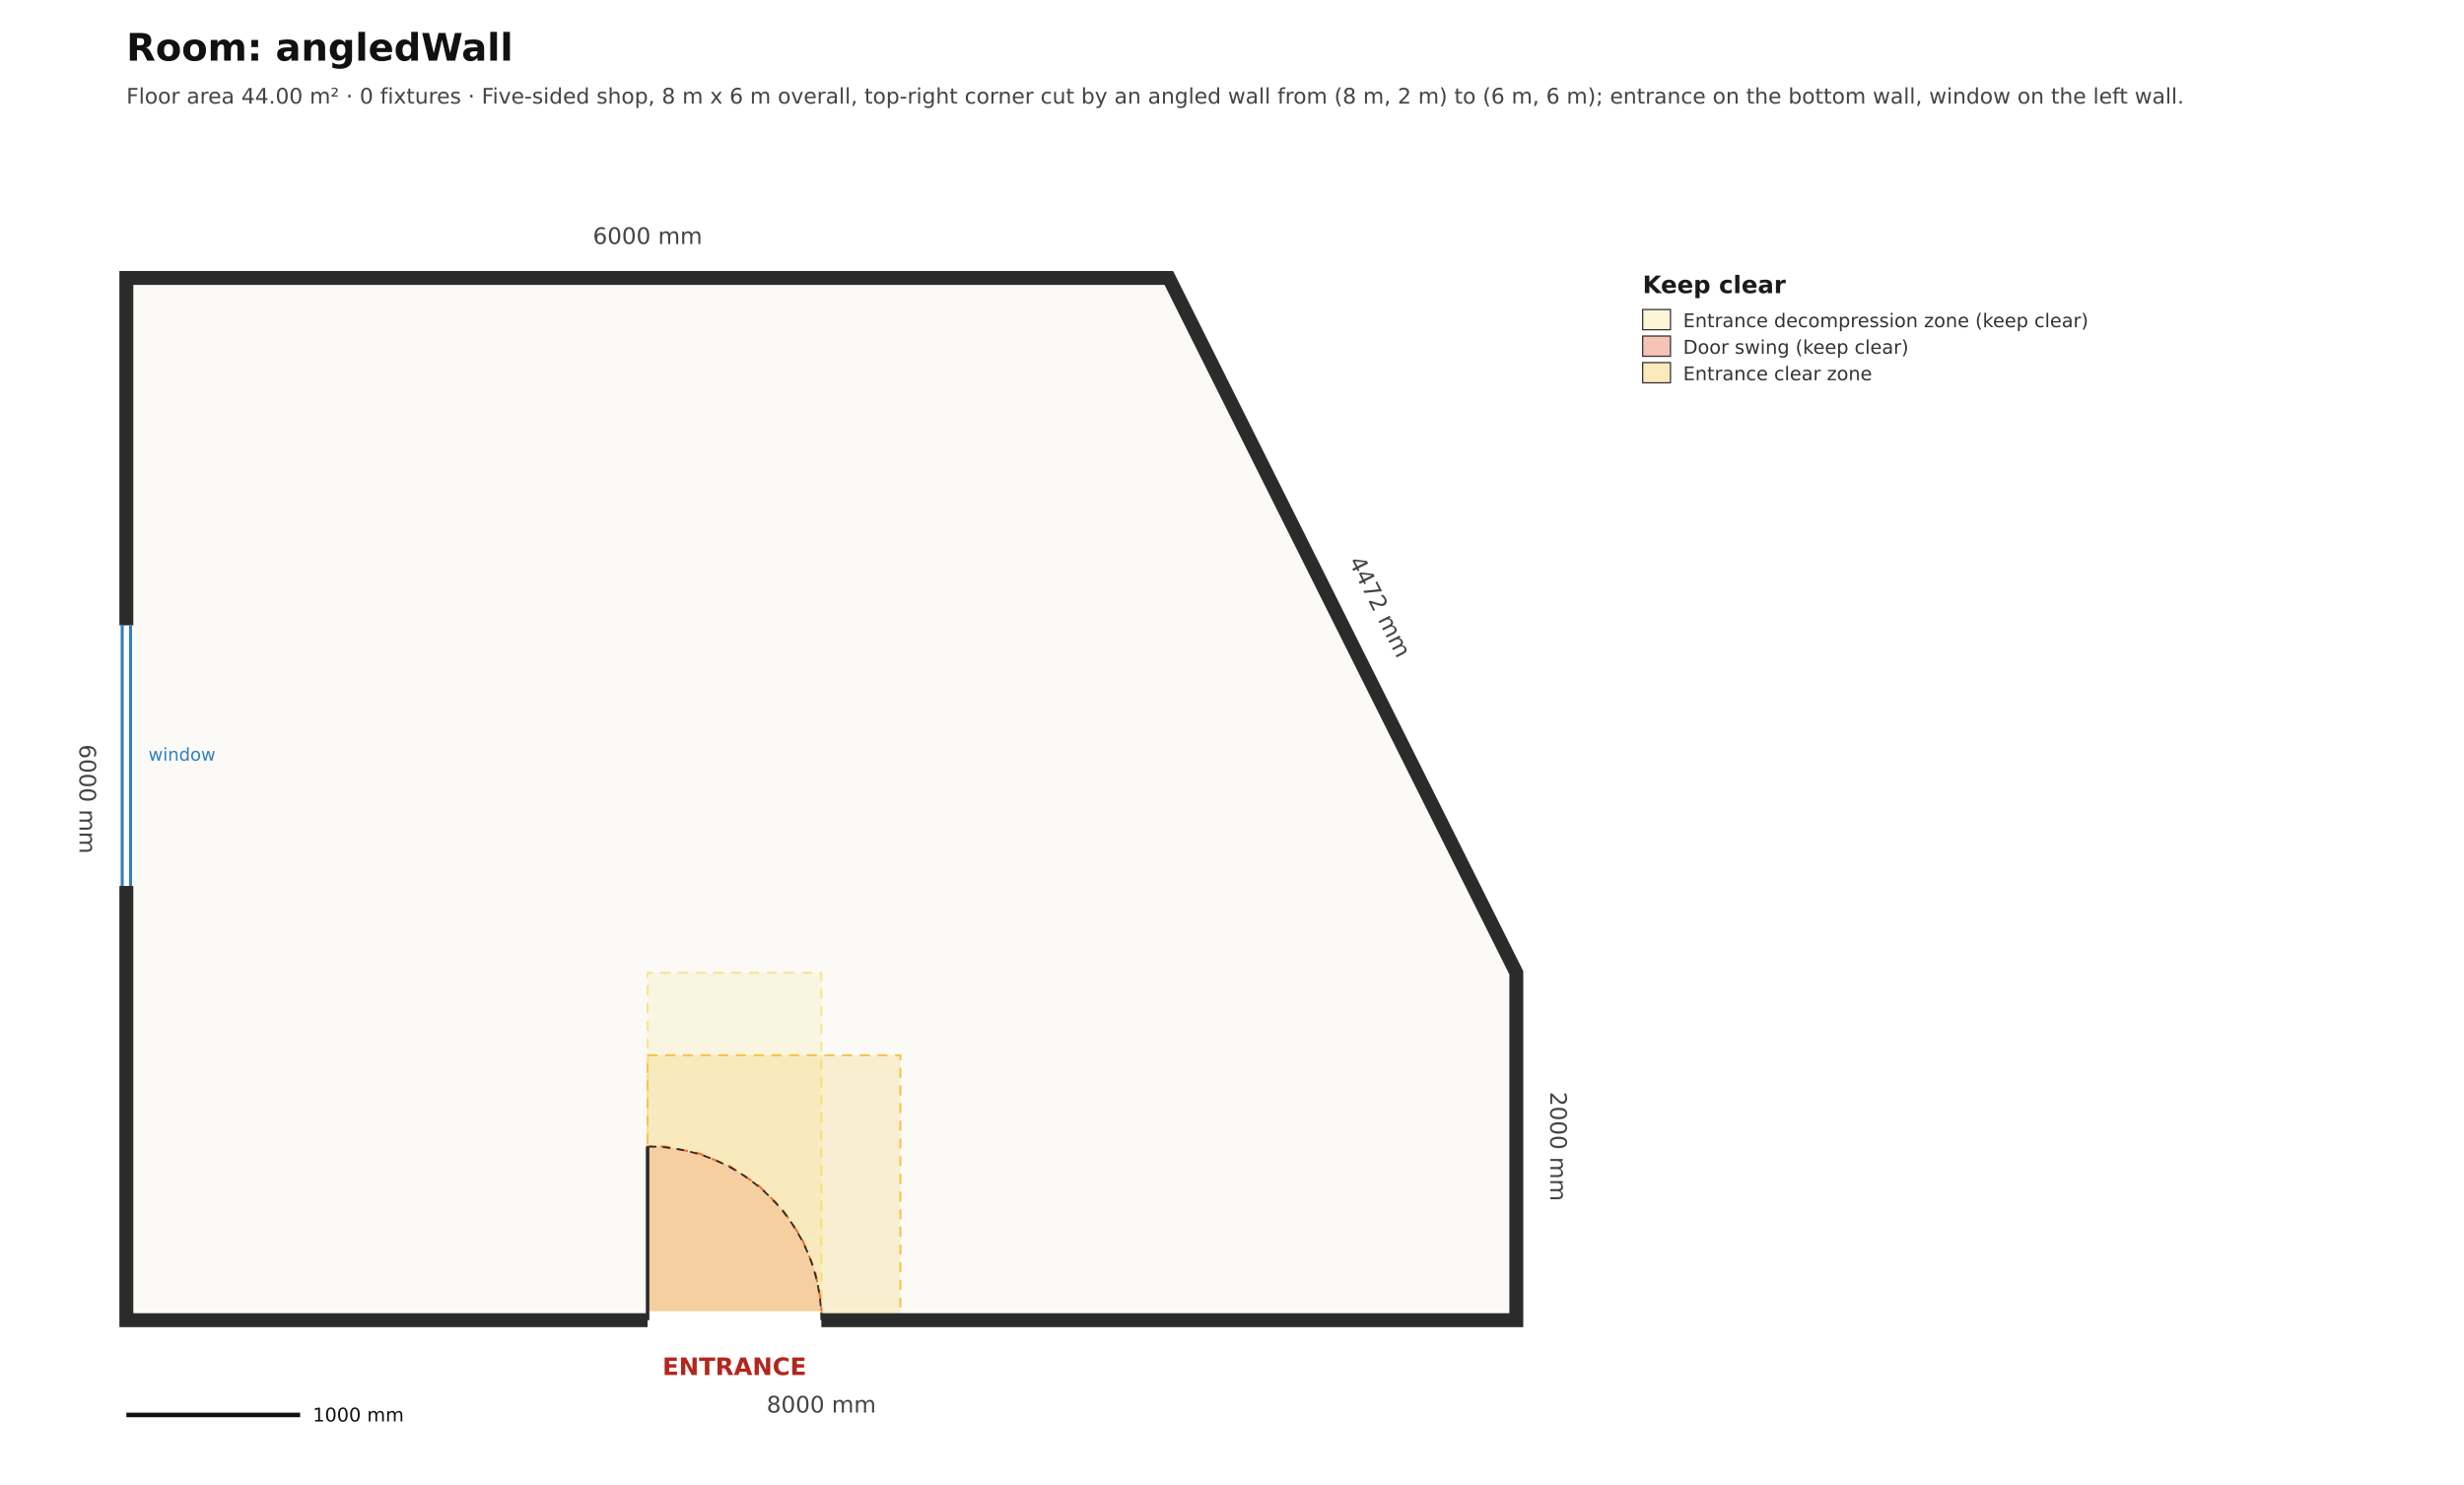
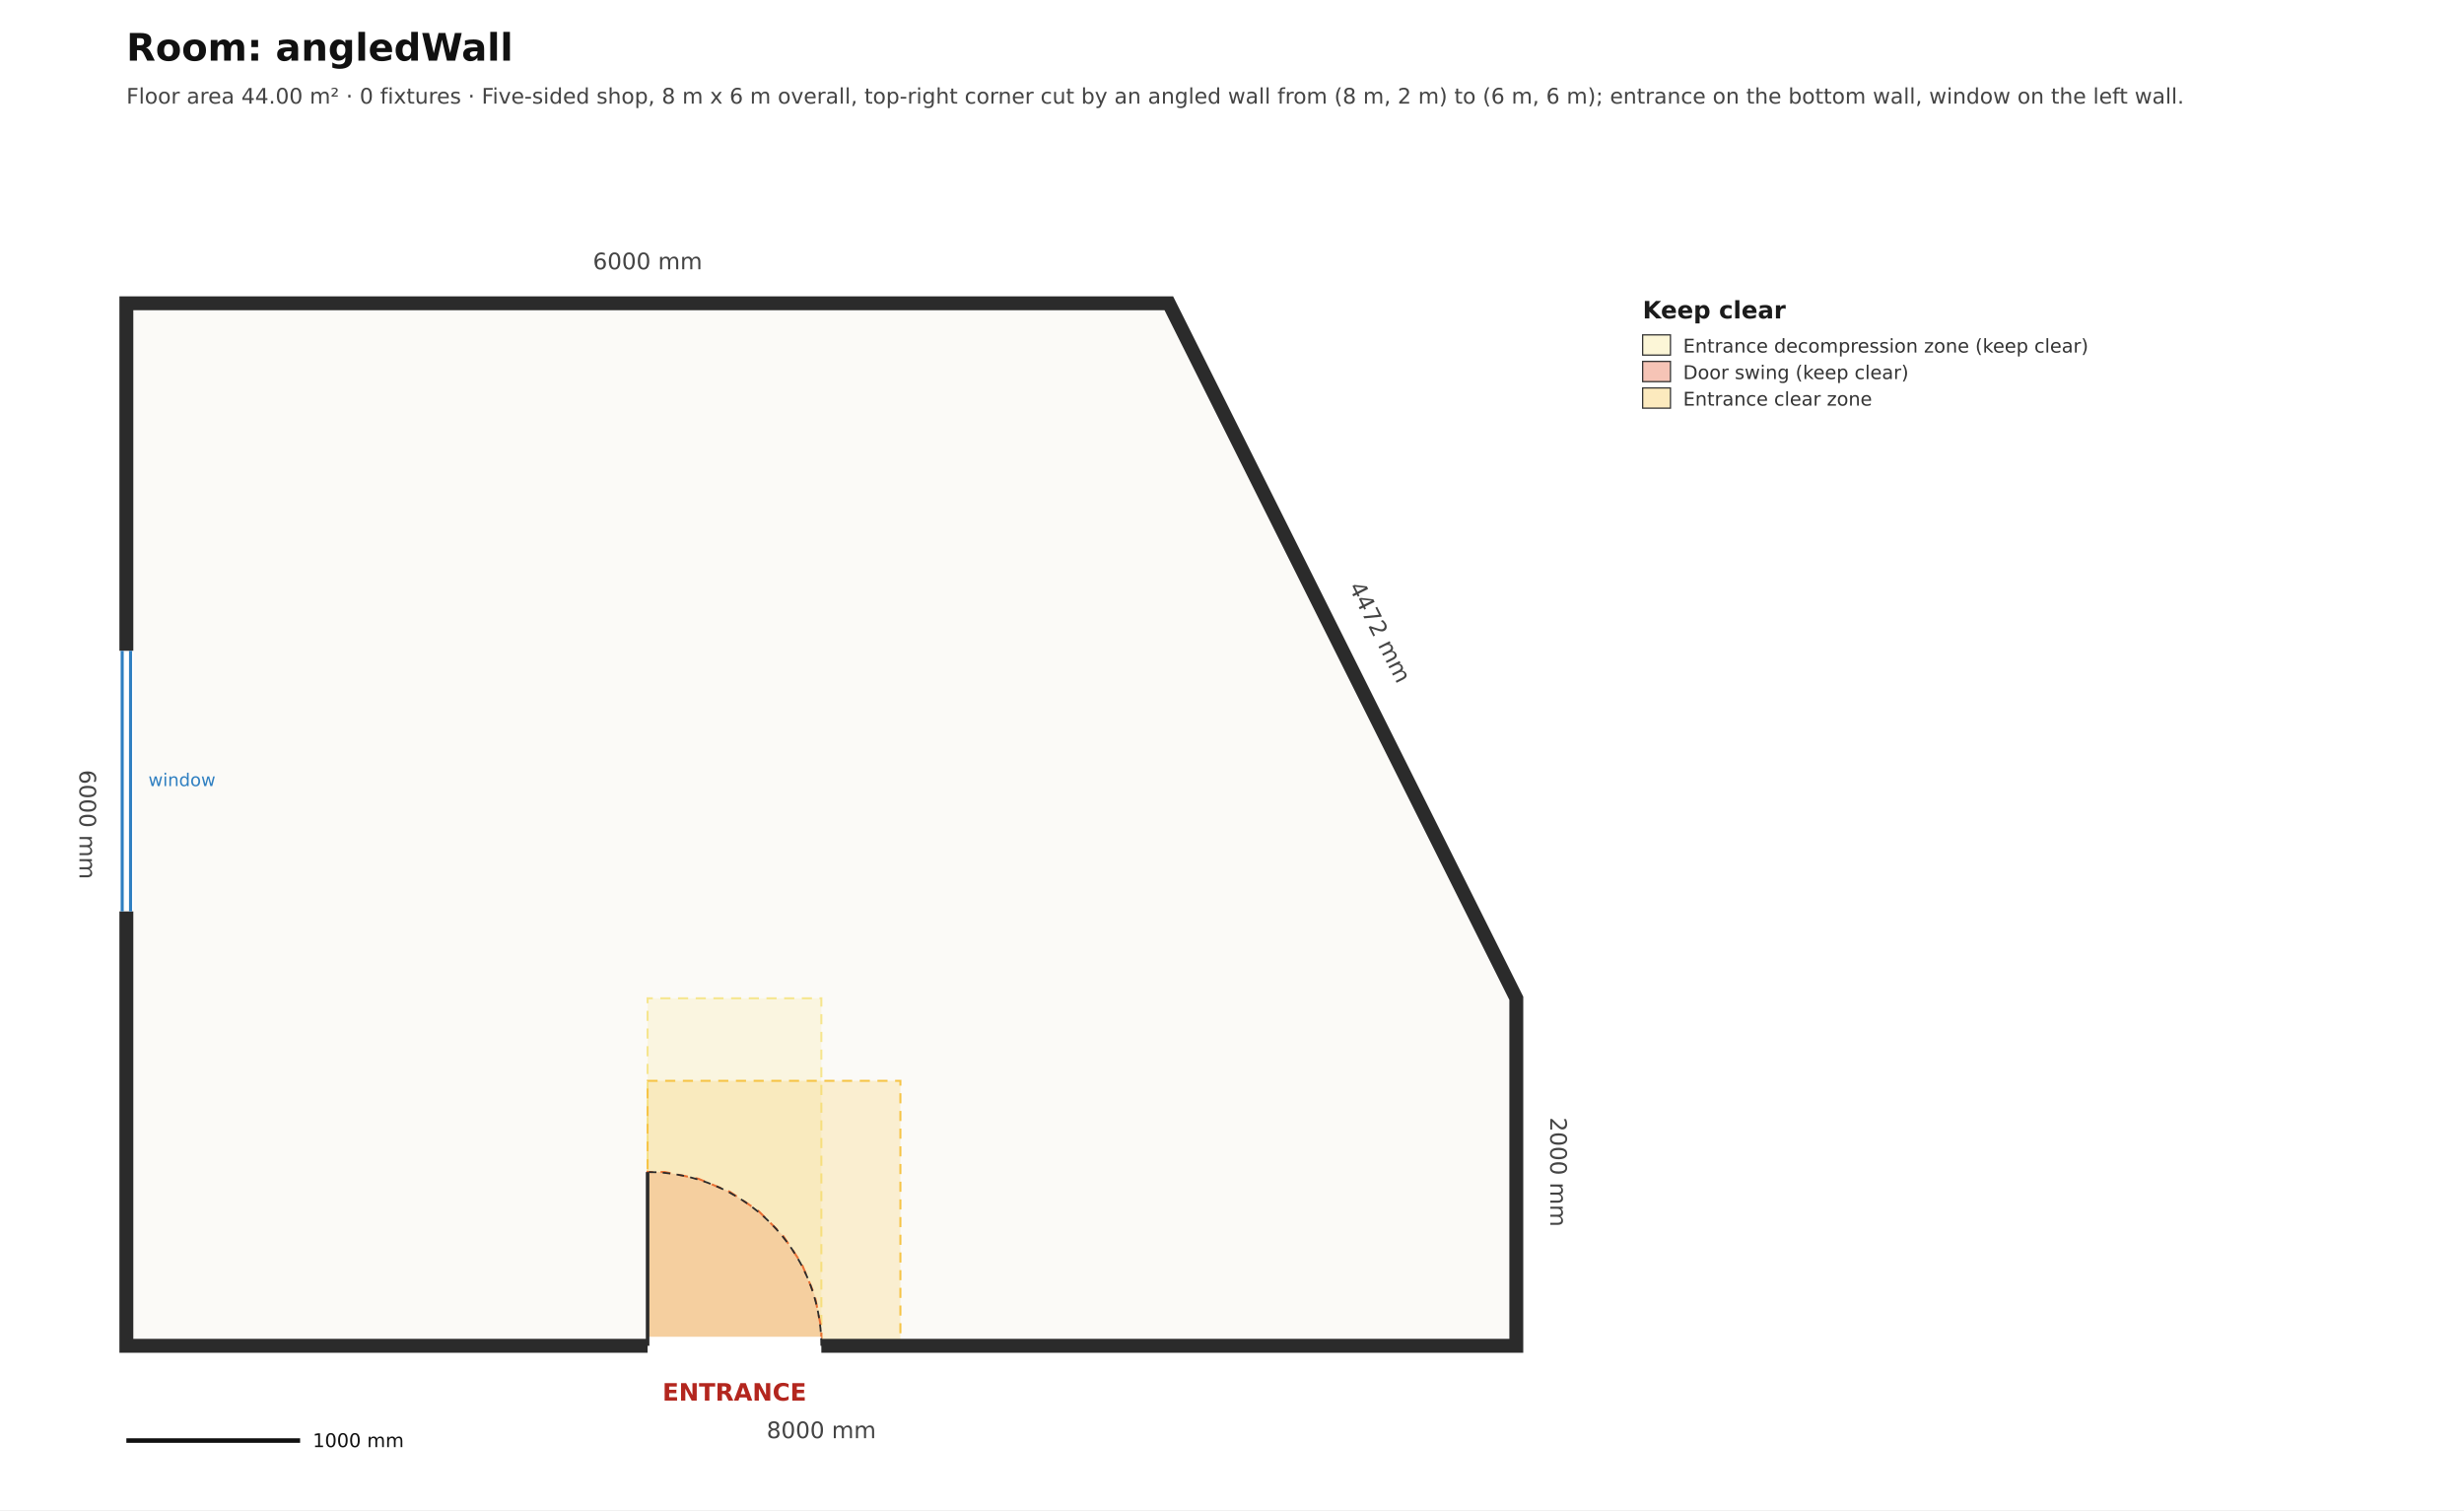
- <svg xmlns="http://www.w3.org/2000/svg" viewBox="0 0 14181.8 8545.5" width="14181.8mm" height="8545.5mm" font-family="DejaVu Sans, Arial, sans-serif">
-   <rect x="0" y="0" width="14181.8" height="8545.5" fill="#ffffff" />
+ <svg xmlns="http://www.w3.org/2000/svg" viewBox="0 0 14181.8 8690.9" width="14181.8mm" height="8690.9mm" font-family="DejaVu Sans, Arial, sans-serif">
+   <rect x="0" y="0" width="14181.8" height="8690.9" fill="#ffffff" />
  <text x="727.3" y="349.1" font-size="218.2" font-weight="bold" fill="#111111">Room: angledWall</text>
  <text x="727.3" y="596.4" font-size="123.6" fill="#444444">Floor area 44.00 m²  ·  0 fixtures  ·  Five-sided shop, 8 m x 6 m overall, top-right corner cut by an angled wall from (8 m, 2 m) to (6 m, 6 m); entrance on the bottom wall, window on the left wall.</text>
-   <polygon data-role="room-outline" data-plan-points="0.000,0.000 8000.000,0.000 8000.000,2000.000 6000.000,6000.000 0.000,6000.000" points="727.273,7600.000 8727.273,7600.000 8727.273,5600.000 6727.273,1600.000 727.273,1600.000" fill="#fbfaf7" stroke="none" />
-   <polygon data-zone-id="entrance:decompression" points="3727.3,7600.0 4727.3,7600.0 4727.3,5600.0 3727.3,5600.0" fill="#f6e58d" fill-opacity="0.22" stroke="#f6e58d" stroke-width="11.6" stroke-dasharray="58.2 43.6" />
-   <polygon data-zone-id="entrance:door-swing" points="3727.3,7600.0 4727.3,7600.0 4727.3,7501.5 4688.8,7308.3 4613.5,7126.3 4504.0,6962.5 4364.7,6823.2 4201.0,6713.8 4019.0,6638.4 3825.8,6600.0 3727.3,6600.0" fill="#e4572e" fill-opacity="0.22" stroke="#e4572e" stroke-width="11.6" stroke-dasharray="58.2 43.6" />
-   <polygon data-zone-id="entrance:entrance-clear" points="3727.3,7600.0 5182.3,7600.0 5182.3,6075.0 3727.3,6075.0" fill="#f6c445" fill-opacity="0.22" stroke="#f6c445" stroke-width="11.6" stroke-dasharray="58.2 43.6" />
-   <polygon points="727.3,7600.0 8727.3,7600.0 8727.3,5600.0 6727.3,1600.0 727.3,1600.0" fill="none" stroke="#2b2b2b" stroke-width="80.0" stroke-linejoin="miter" />
-   <line data-door-id="entrance" x1="3727.3" y1="7600.0" x2="4727.3" y2="7600.0" stroke="#ffffff" stroke-width="104.0" />
-   <line x1="3727.3" y1="7600.0" x2="3727.3" y2="6600.0" stroke="#2b2b2b" stroke-width="20.4" />
-   <path d="M 4727.3 7600.0 A 1000.0 1000.0 0 0 0 3727.3 6600.0" fill="none" stroke="#2b2b2b" stroke-width="10.2" stroke-dasharray="43.6 36.4" />
-   <text x="4227.3" y="7876.4" font-size="138.2" font-weight="bold" fill="#b3261e" text-anchor="middle" dominant-baseline="middle">ENTRANCE</text>
-   <line x1="727.3" y1="3600.0" x2="727.3" y2="5100.0" stroke="#ffffff" stroke-width="88.0" />
-   <line data-window-id="window-1" x1="703.3" y1="3600.0" x2="703.3" y2="5100.0" stroke="#2f7fc1" stroke-width="17.5" />
-   <line data-window-id="window-1" x1="751.3" y1="3600.0" x2="751.3" y2="5100.0" stroke="#2f7fc1" stroke-width="17.5" />
-   <text x="1047.3" y="4350.0" font-size="101.8" fill="#2f7fc1" text-anchor="middle" dominant-baseline="middle">window</text>
-   <text data-wall-index="0" data-length-um="8000000" x="4727.3" y="8094.5" font-size="130.9" fill="#444444" text-anchor="middle" dominant-baseline="middle" transform="rotate(0.0 4727.3 8094.5)">8000 mm</text>
-   <text data-wall-index="1" data-length-um="2000000" x="8960.0" y="6600.0" font-size="130.9" fill="#444444" text-anchor="middle" dominant-baseline="middle" transform="rotate(90.0 8960.0 6600.0)">2000 mm</text>
-   <text data-wall-index="2" data-length-um="4472136" x="7935.4" y="3495.9" font-size="130.9" fill="#444444" text-anchor="middle" dominant-baseline="middle" transform="rotate(63.4 7935.4 3495.9)">4472 mm</text>
-   <text data-wall-index="3" data-length-um="6000000" x="3727.3" y="1367.3" font-size="130.9" fill="#444444" text-anchor="middle" dominant-baseline="middle" transform="rotate(0.0 3727.3 1367.3)">6000 mm</text>
-   <text data-wall-index="4" data-length-um="6000000" x="494.5" y="4600.0" font-size="130.9" fill="#444444" text-anchor="middle" dominant-baseline="middle" transform="rotate(90.0 494.5 4600.0)">6000 mm</text>
-   <line x1="727.3" y1="8145.5" x2="1727.3" y2="8145.5" stroke="#111111" stroke-width="26.2" />
-   <text x="1800.0" y="8145.5" font-size="109.1" fill="#111111" dominant-baseline="central">1000 mm</text>
-   <text x="9454.5" y="1687.3" font-size="138.2" font-weight="bold" fill="#1b1b1b">Keep clear</text>
-   <rect x="9454.5" y="1781.8" width="160.0" height="116.4" fill="#f6e58d" fill-opacity="0.35" stroke="#333333" stroke-width="7.3" />
-   <text x="9687.3" y="1883.6" font-size="109.1" fill="#333333">Entrance decompression zone (keep clear)</text>
-   <rect x="9454.5" y="1934.5" width="160.0" height="116.4" fill="#e4572e" fill-opacity="0.35" stroke="#333333" stroke-width="7.3" />
-   <text x="9687.3" y="2036.4" font-size="109.1" fill="#333333">Door swing (keep clear)</text>
-   <rect x="9454.5" y="2087.3" width="160.0" height="116.4" fill="#f6c445" fill-opacity="0.35" stroke="#333333" stroke-width="7.3" />
-   <text x="9687.3" y="2189.1" font-size="109.1" fill="#333333">Entrance clear zone</text>
+   <polygon data-role="room-outline" data-plan-points="0.000,0.000 8000.000,0.000 8000.000,2000.000 6000.000,6000.000 0.000,6000.000" points="727.273,7745.455 8727.273,7745.455 8727.273,5745.455 6727.273,1745.455 727.273,1745.455" fill="#fbfaf7" stroke="none" />
+   <polygon data-zone-id="entrance:decompression" points="3727.3,7745.5 4727.3,7745.5 4727.3,5745.5 3727.3,5745.5" fill="#f6e58d" fill-opacity="0.22" stroke="#f6e58d" stroke-width="11.6" stroke-dasharray="58.2 43.6" />
+   <polygon data-zone-id="entrance:door-swing" points="3727.3,7745.5 4727.3,7745.5 4727.3,7647.0 4688.8,7453.8 4613.5,7271.8 4504.0,7108.0 4364.7,6968.7 4201.0,6859.3 4019.0,6783.9 3825.8,6745.5 3727.3,6745.5" fill="#e4572e" fill-opacity="0.22" stroke="#e4572e" stroke-width="11.6" stroke-dasharray="58.2 43.6" />
+   <polygon data-zone-id="entrance:entrance-clear" points="3727.3,7745.5 5182.3,7745.5 5182.3,6220.5 3727.3,6220.5" fill="#f6c445" fill-opacity="0.22" stroke="#f6c445" stroke-width="11.6" stroke-dasharray="58.2 43.6" />
+   <polygon points="727.3,7745.5 8727.3,7745.5 8727.3,5745.5 6727.3,1745.5 727.3,1745.5" fill="none" stroke="#2b2b2b" stroke-width="80.0" stroke-linejoin="miter" />
+   <line data-door-id="entrance" x1="3727.3" y1="7745.5" x2="4727.3" y2="7745.5" stroke="#ffffff" stroke-width="104.0" />
+   <line x1="3727.3" y1="7745.5" x2="3727.3" y2="6745.5" stroke="#2b2b2b" stroke-width="20.4" />
+   <path d="M 4727.3 7745.5 A 1000.0 1000.0 0 0 0 3727.3 6745.5" fill="none" stroke="#2b2b2b" stroke-width="10.2" stroke-dasharray="43.6 36.4" />
+   <text x="4227.3" y="8021.8" font-size="138.2" font-weight="bold" fill="#b3261e" text-anchor="middle" dominant-baseline="middle">ENTRANCE</text>
+   <line x1="727.3" y1="3745.5" x2="727.3" y2="5245.5" stroke="#ffffff" stroke-width="88.0" />
+   <line data-window-id="window-1" x1="703.3" y1="3745.5" x2="703.3" y2="5245.5" stroke="#2f7fc1" stroke-width="17.5" />
+   <line data-window-id="window-1" x1="751.3" y1="3745.5" x2="751.3" y2="5245.5" stroke="#2f7fc1" stroke-width="17.5" />
+   <text x="1047.3" y="4495.5" font-size="101.8" fill="#2f7fc1" text-anchor="middle" dominant-baseline="middle">window</text>
+   <text data-wall-index="0" data-length-um="8000000" x="4727.3" y="8240.0" font-size="130.9" fill="#444444" text-anchor="middle" dominant-baseline="middle" transform="rotate(0.0 4727.3 8240.0)">8000 mm</text>
+   <text data-wall-index="1" data-length-um="2000000" x="8960.0" y="6745.5" font-size="130.9" fill="#444444" text-anchor="middle" dominant-baseline="middle" transform="rotate(90.0 8960.0 6745.5)">2000 mm</text>
+   <text data-wall-index="2" data-length-um="4472136" x="7935.4" y="3641.4" font-size="130.9" fill="#444444" text-anchor="middle" dominant-baseline="middle" transform="rotate(63.4 7935.4 3641.4)">4472 mm</text>
+   <text data-wall-index="3" data-length-um="6000000" x="3727.3" y="1512.7" font-size="130.9" fill="#444444" text-anchor="middle" dominant-baseline="middle" transform="rotate(0.0 3727.3 1512.7)">6000 mm</text>
+   <text data-wall-index="4" data-length-um="6000000" x="494.5" y="4745.5" font-size="130.9" fill="#444444" text-anchor="middle" dominant-baseline="middle" transform="rotate(90.0 494.5 4745.5)">6000 mm</text>
+   <line x1="727.3" y1="8290.9" x2="1727.3" y2="8290.9" stroke="#111111" stroke-width="26.2" />
+   <text x="1800.0" y="8290.9" font-size="109.1" fill="#111111" dominant-baseline="central">1000 mm</text>
+   <text x="9454.5" y="1832.7" font-size="138.2" font-weight="bold" fill="#1b1b1b">Keep clear</text>
+   <rect x="9454.5" y="1927.3" width="160.0" height="116.4" fill="#f6e58d" fill-opacity="0.35" stroke="#333333" stroke-width="7.3" />
+   <text x="9687.3" y="2029.1" font-size="109.1" fill="#333333">Entrance decompression zone (keep clear)</text>
+   <rect x="9454.5" y="2080.0" width="160.0" height="116.4" fill="#e4572e" fill-opacity="0.35" stroke="#333333" stroke-width="7.3" />
+   <text x="9687.3" y="2181.8" font-size="109.1" fill="#333333">Door swing (keep clear)</text>
+   <rect x="9454.5" y="2232.7" width="160.0" height="116.4" fill="#f6c445" fill-opacity="0.35" stroke="#333333" stroke-width="7.3" />
+   <text x="9687.3" y="2334.5" font-size="109.1" fill="#333333">Entrance clear zone</text>
</svg>
